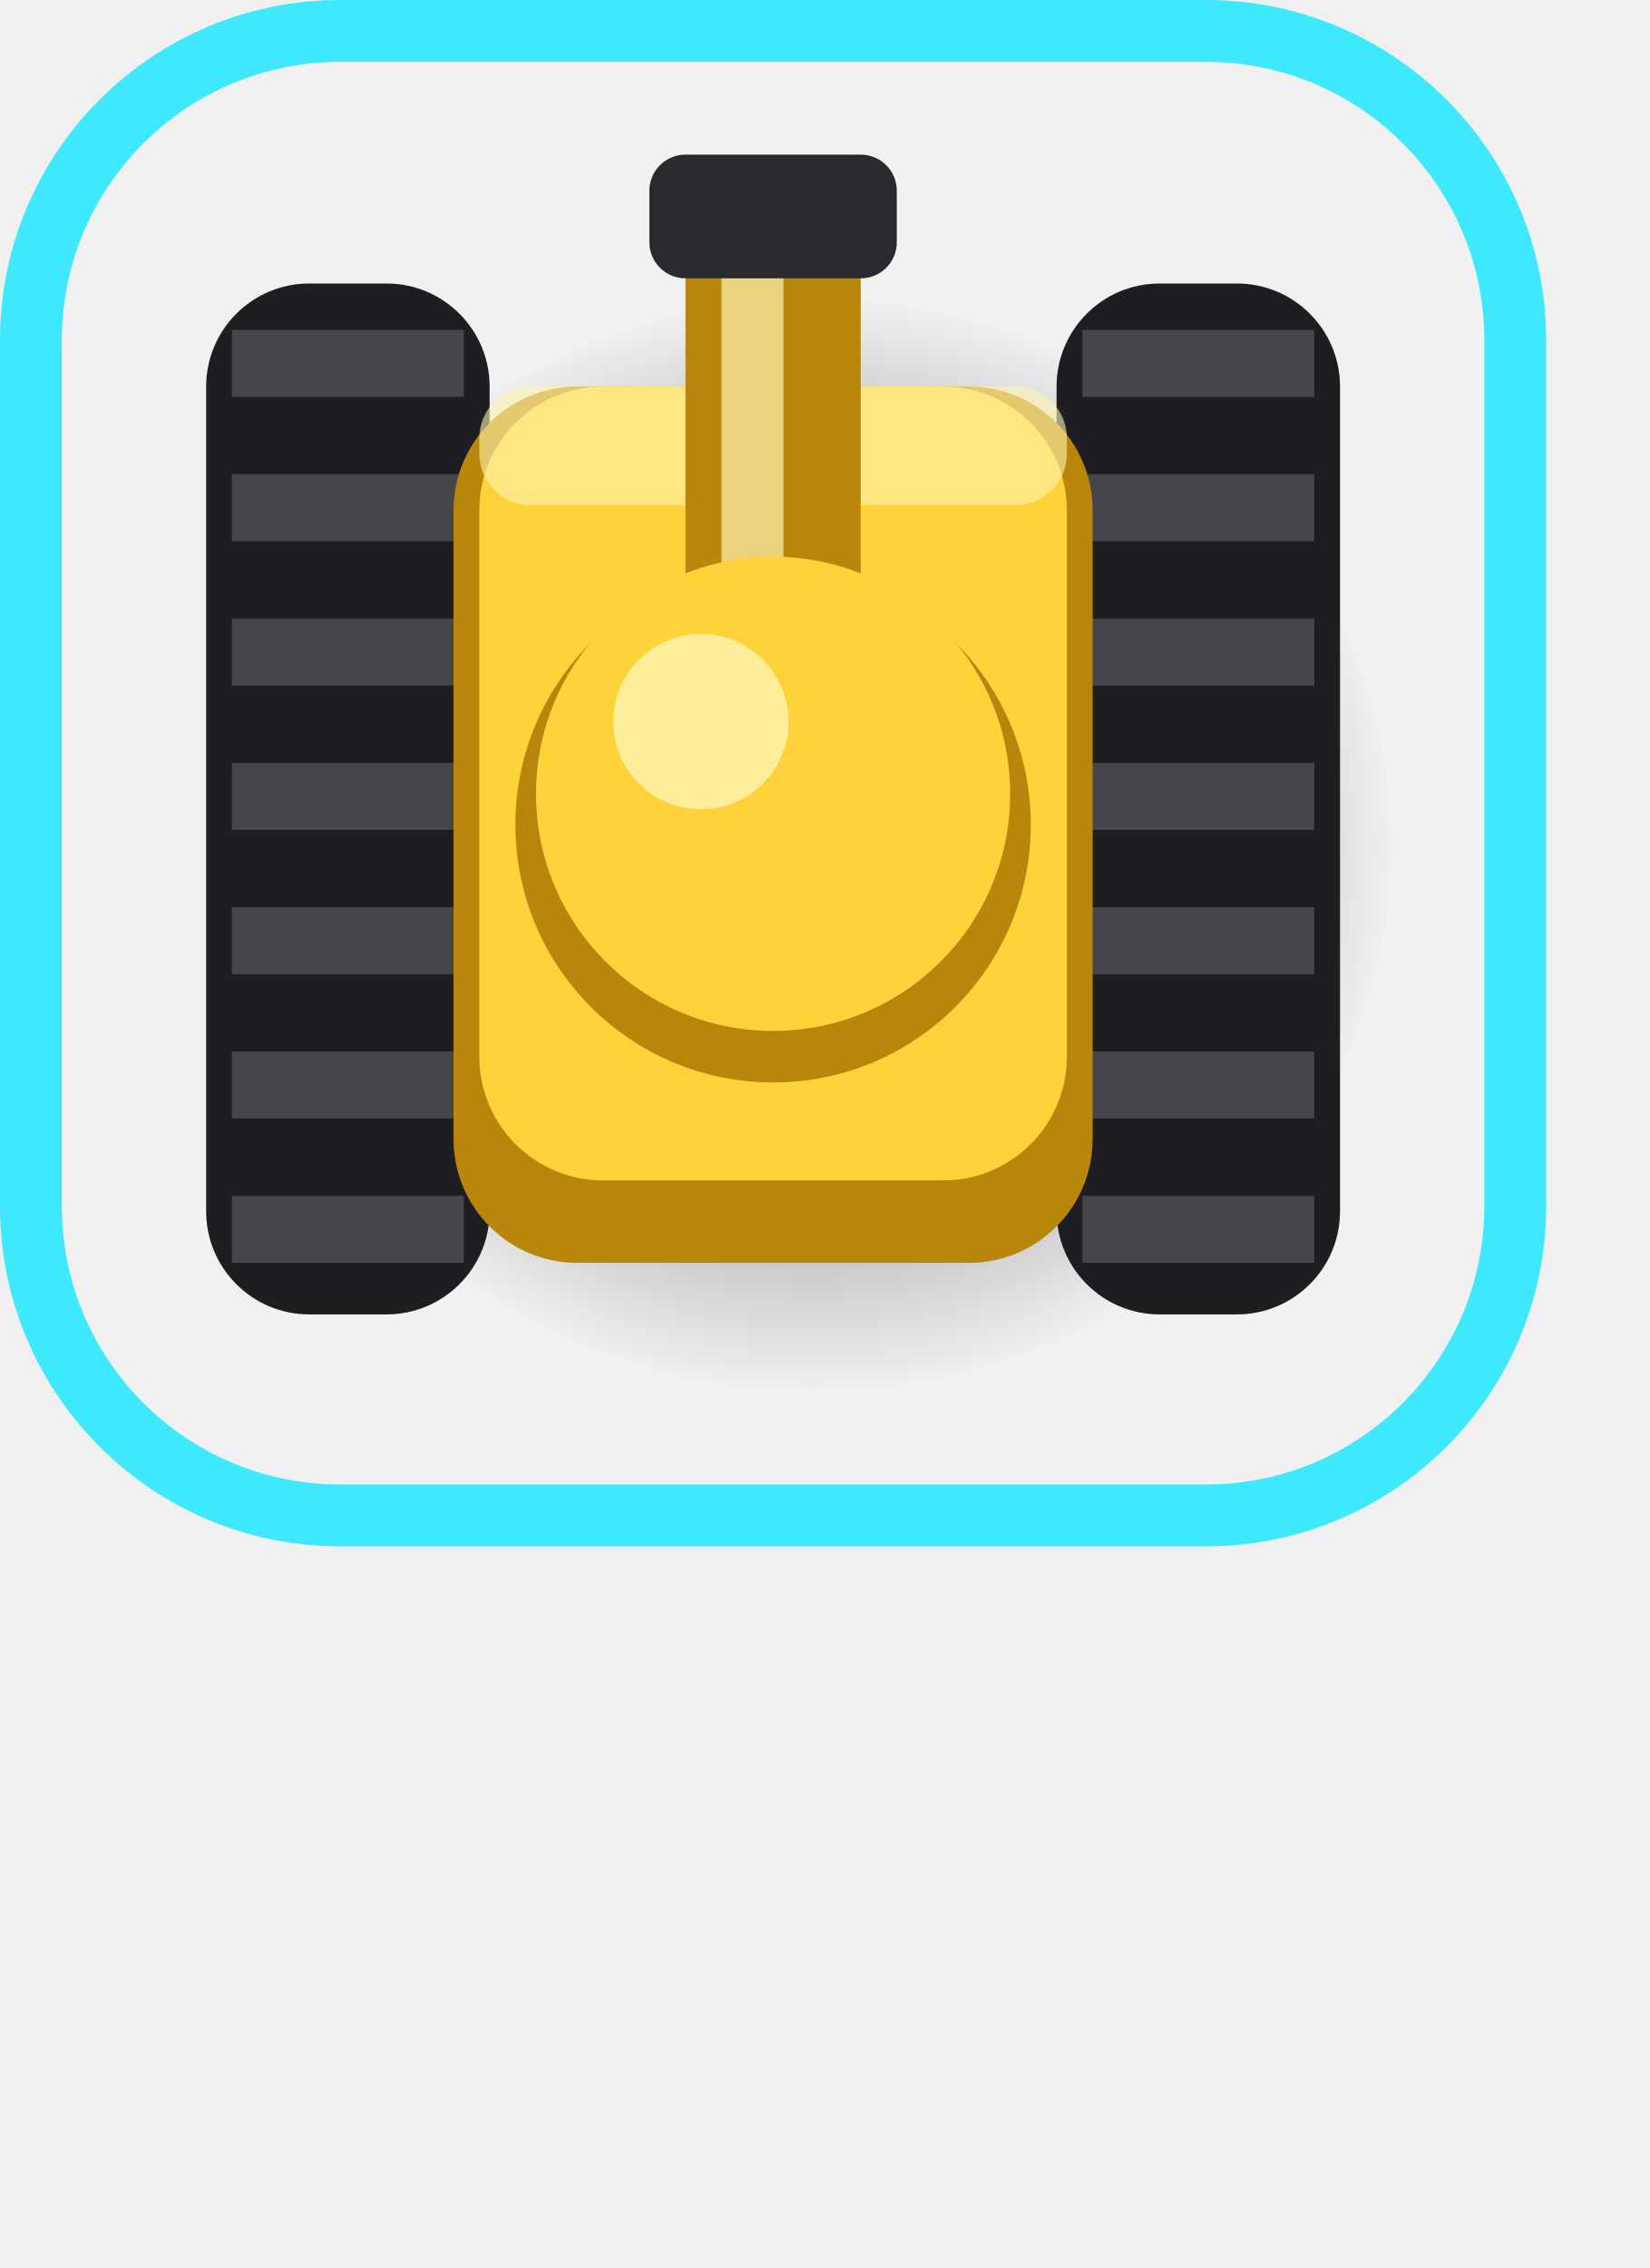
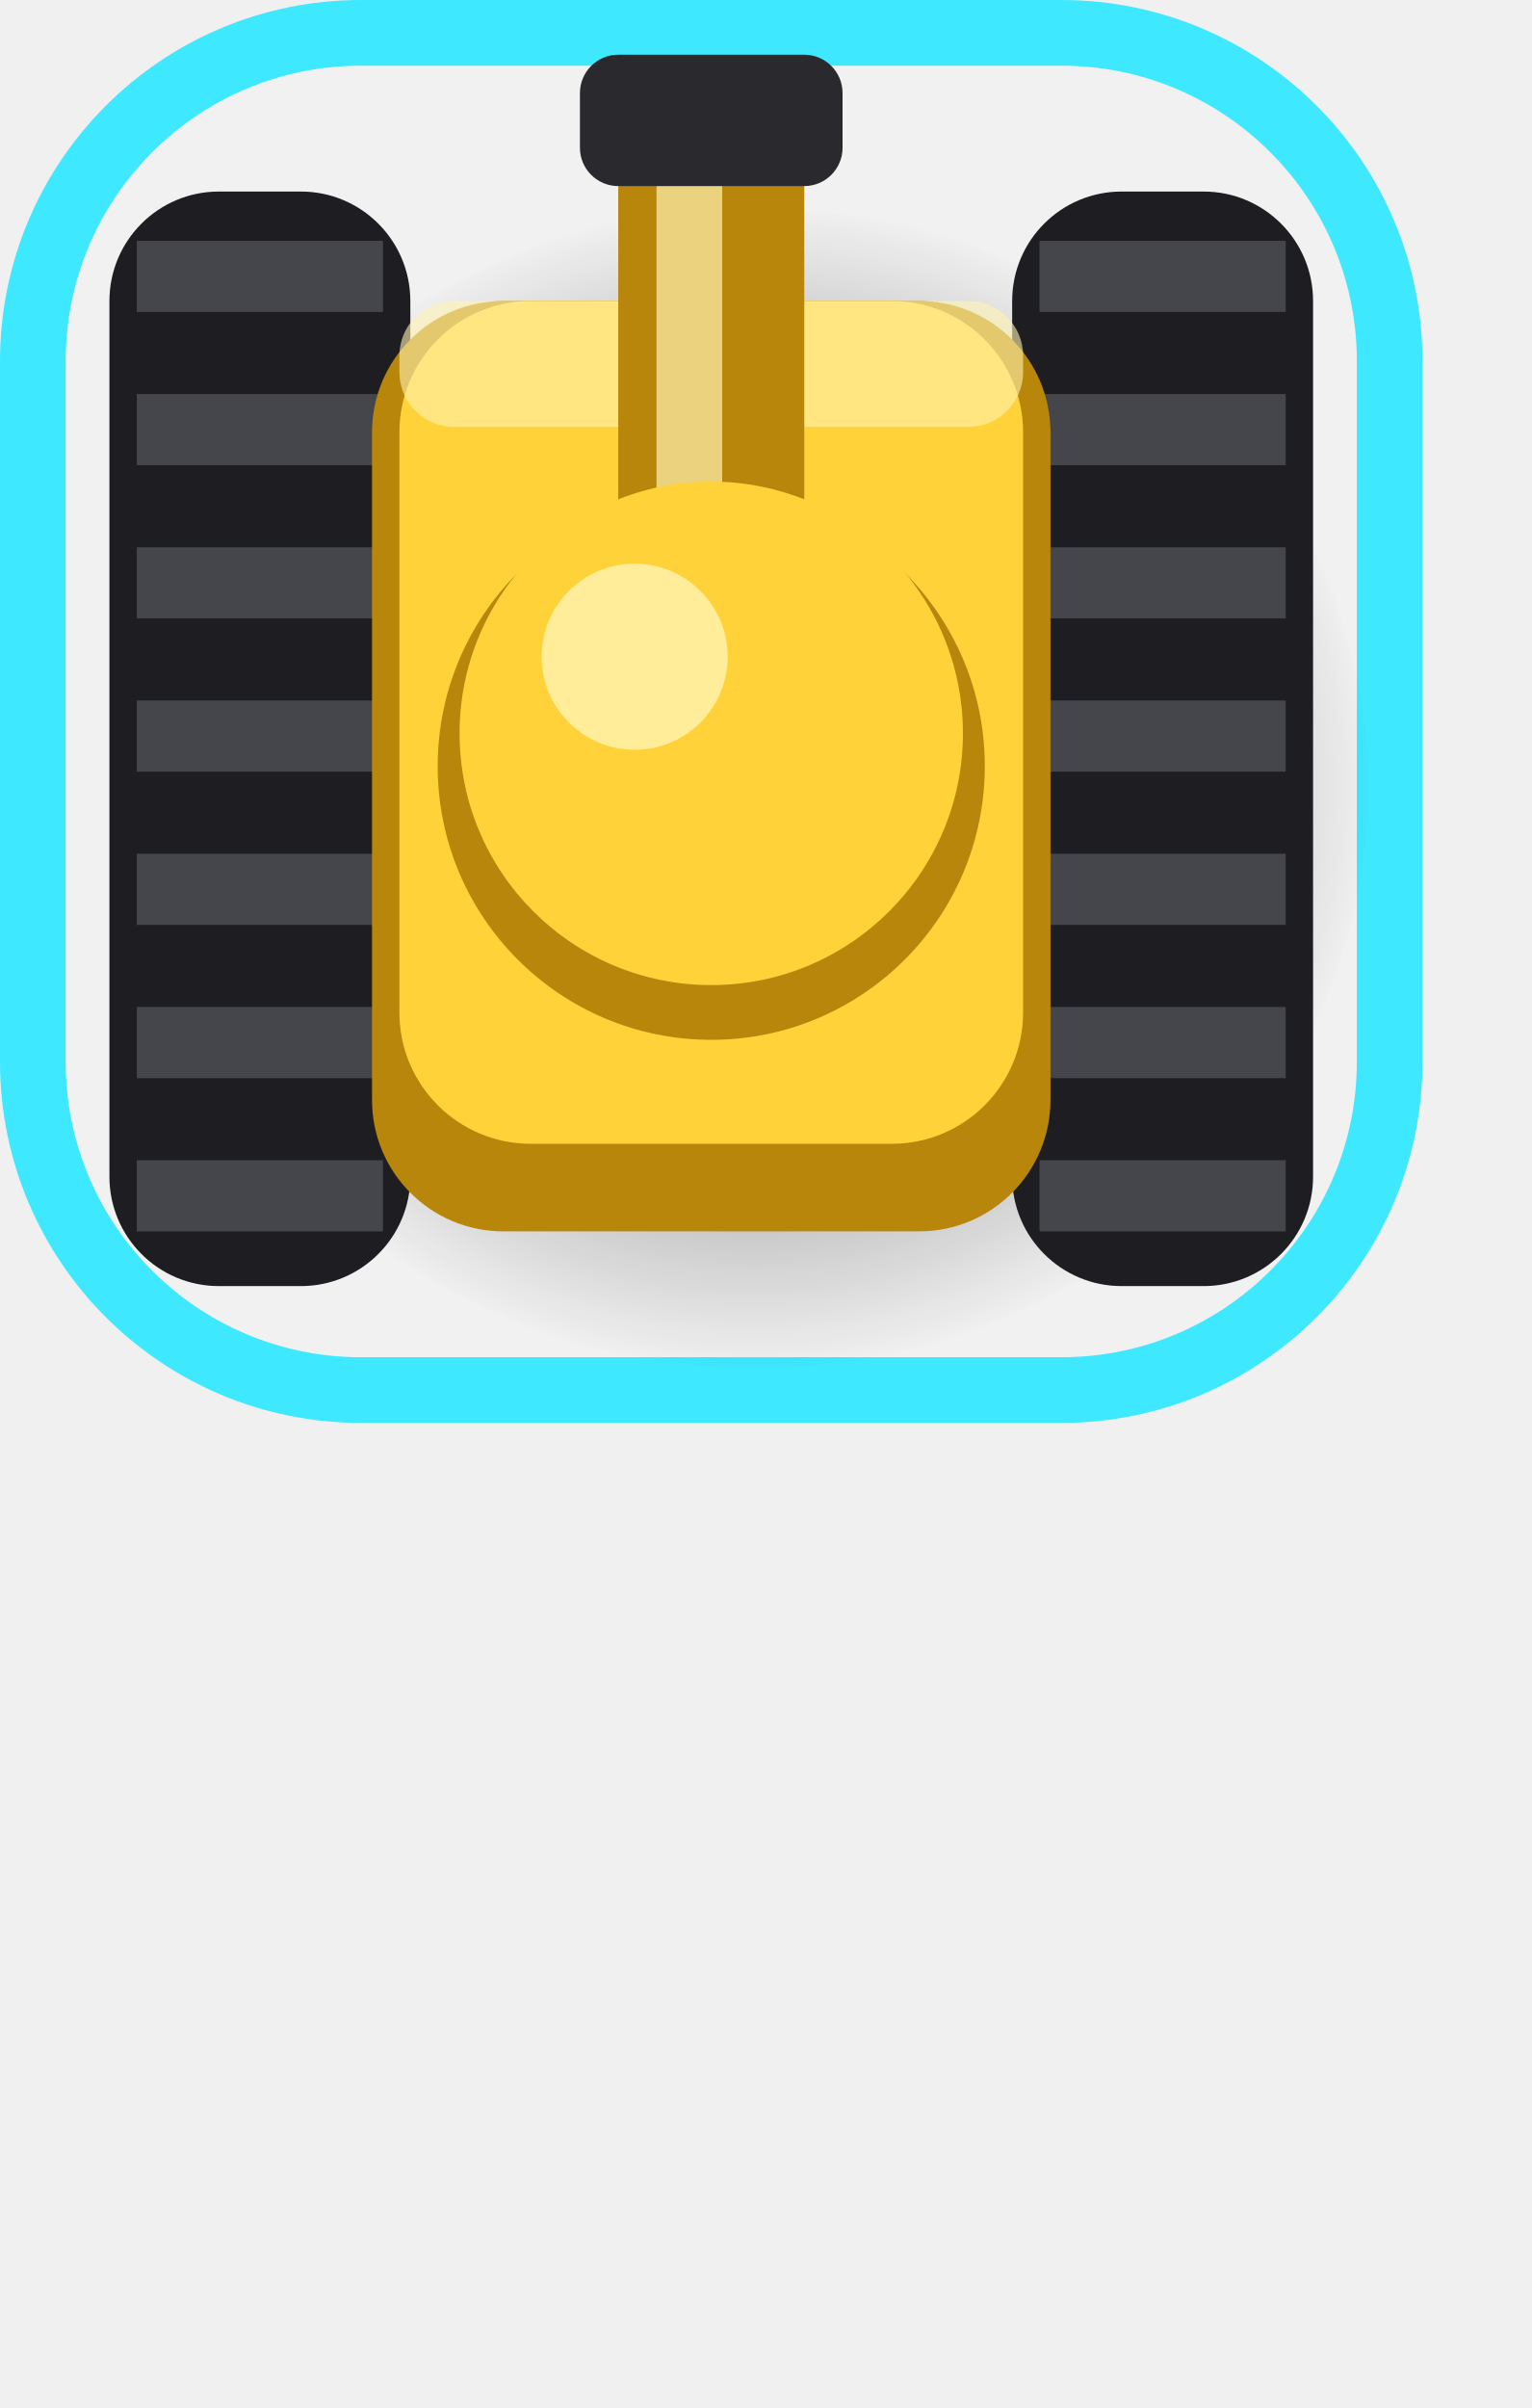
- <svg xmlns="http://www.w3.org/2000/svg" width="128" height="176" viewBox="0 0 32 44">
+ <svg xmlns="http://www.w3.org/2000/svg" width="112" height="176" viewBox="0 0 28 44">
  <defs>
    <radialGradient id="sh" cx="0.5" cy="0.5" r="0.5">
      <stop offset="0" stop-color="#000" stop-opacity="0.45" />
      <stop offset="0.7" stop-color="#000" stop-opacity="0.2" />
      <stop offset="1" stop-color="#000" stop-opacity="0" />
    </radialGradient>
    <linearGradient id="gold" x1="0" y1="0" x2="0" y2="1">
      <stop offset="0" stop-color="#ffe27a" />
      <stop offset="1" stop-color="#f29a00" />
    </linearGradient>
  </defs>
-   <rect x="0.6" y="0.6" width="28.8" height="28.8" rx="6" fill="#ffffff" fill-opacity="0.1" stroke="#3ee8ff" stroke-width="1.2" />
-   <g transform="translate(3 3)">
+   <rect x="0.6" y="0.6" width="24.8" height="24.8" rx="6" fill="#ffffff" fill-opacity="0.1" stroke="#3ee8ff" stroke-width="1.2" />
+   <g transform="translate(1 1)">
    <ellipse cx="12.8" cy="13.4" rx="11.2" ry="10.6" fill="url(#sh)" />
    <rect x="1" y="2.5" width="5.5" height="20" rx="2" fill="#1e1e22" />
    <rect x="1.5" y="3.4" width="4.5" height="1.3" fill="#44464c" />
    <rect x="1.5" y="6.2" width="4.5" height="1.3" fill="#44464c" />
    <rect x="1.5" y="9.0" width="4.5" height="1.3" fill="#44464c" />
    <rect x="1.5" y="11.8" width="4.5" height="1.3" fill="#44464c" />
    <rect x="1.5" y="14.6" width="4.5" height="1.3" fill="#44464c" />
    <rect x="1.5" y="17.4" width="4.5" height="1.3" fill="#44464c" />
    <rect x="1.5" y="20.2" width="4.5" height="1.3" fill="#44464c" />
    <rect x="17.5" y="2.5" width="5.5" height="20" rx="2" fill="#1e1e22" />
    <rect x="18.0" y="3.4" width="4.5" height="1.3" fill="#44464c" />
    <rect x="18.0" y="6.2" width="4.5" height="1.3" fill="#44464c" />
    <rect x="18.0" y="9.0" width="4.5" height="1.3" fill="#44464c" />
    <rect x="18.0" y="11.8" width="4.5" height="1.3" fill="#44464c" />
    <rect x="18.0" y="14.6" width="4.5" height="1.3" fill="#44464c" />
    <rect x="18.0" y="17.4" width="4.5" height="1.3" fill="#44464c" />
    <rect x="18.0" y="20.2" width="4.5" height="1.3" fill="#44464c" />
    <rect x="5.8" y="4.5" width="12.4" height="17" rx="2.4" fill="#b8860b" />
    <rect x="6.3" y="4.5" width="11.4" height="15.4" rx="2.4" fill="#ffd23a" />
    <rect x="6.3" y="4.5" width="11.4" height="2.3" rx="1" fill="#fff3b0" fill-opacity="0.6" />
    <rect x="10.3" y="0.8" width="3.4" height="11" rx="1" fill="#b8860b" />
    <rect x="11" y="0.8" width="1.2" height="10" fill="#fff3b0" fill-opacity="0.7" />
    <rect x="9.6" y="0" width="4.8" height="2.4" rx="0.7" fill="#2a2a2e" />
    <circle cx="12" cy="13" r="5" fill="#b8860b" />
    <circle cx="12" cy="12.4" r="4.6" fill="#ffd23a" />
    <circle cx="10.6" cy="11" r="1.7" fill="#fff3b0" fill-opacity="0.8" />
  </g>
</svg>
